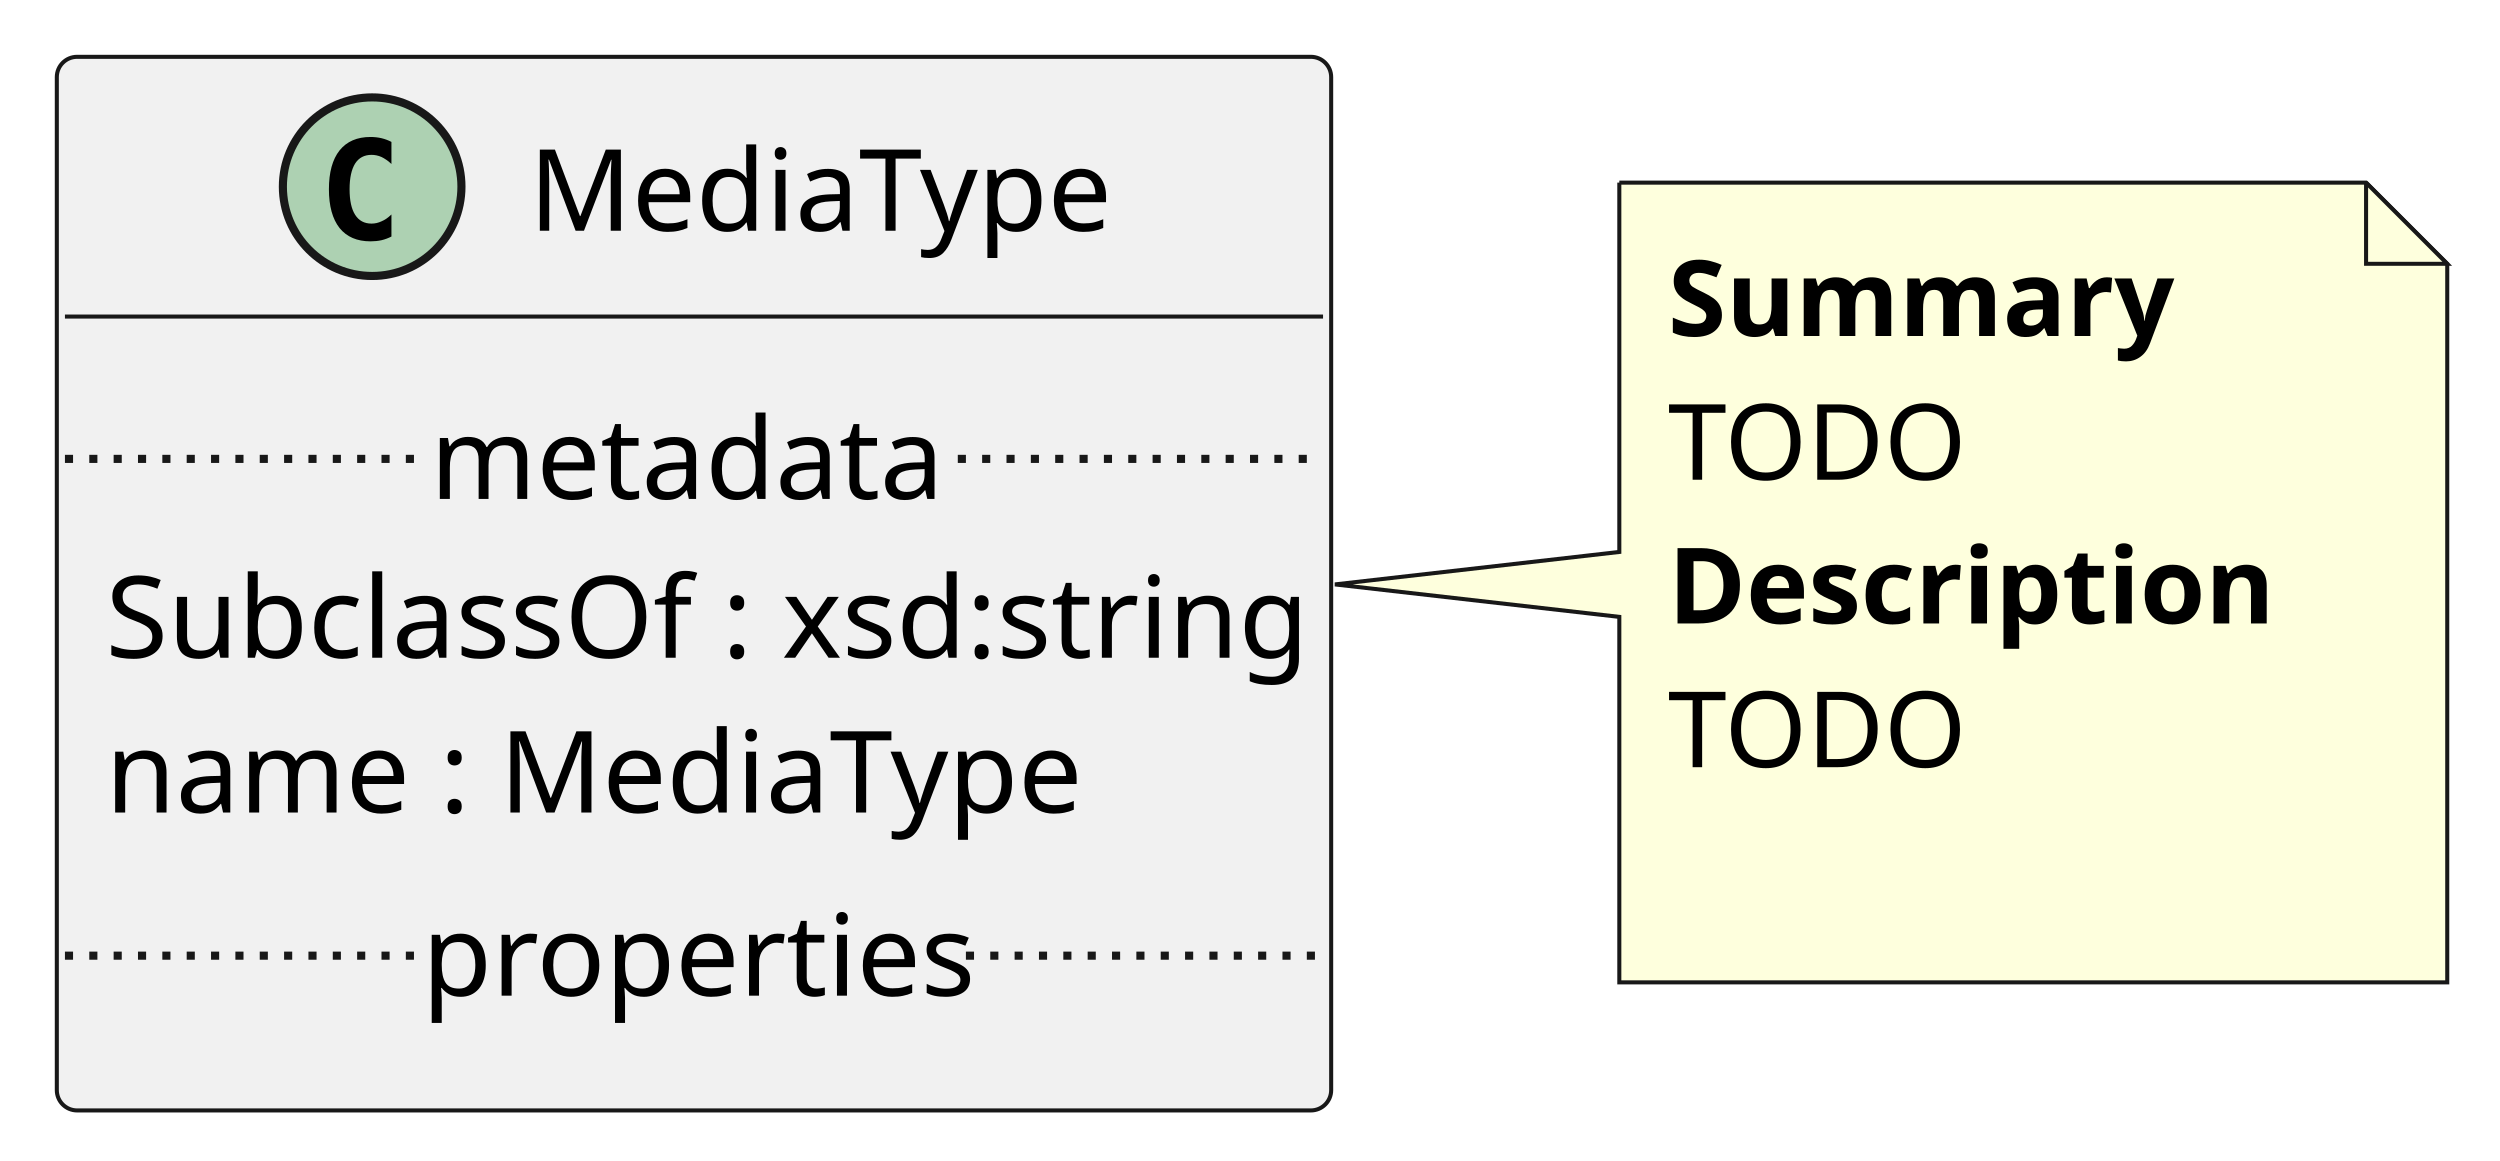
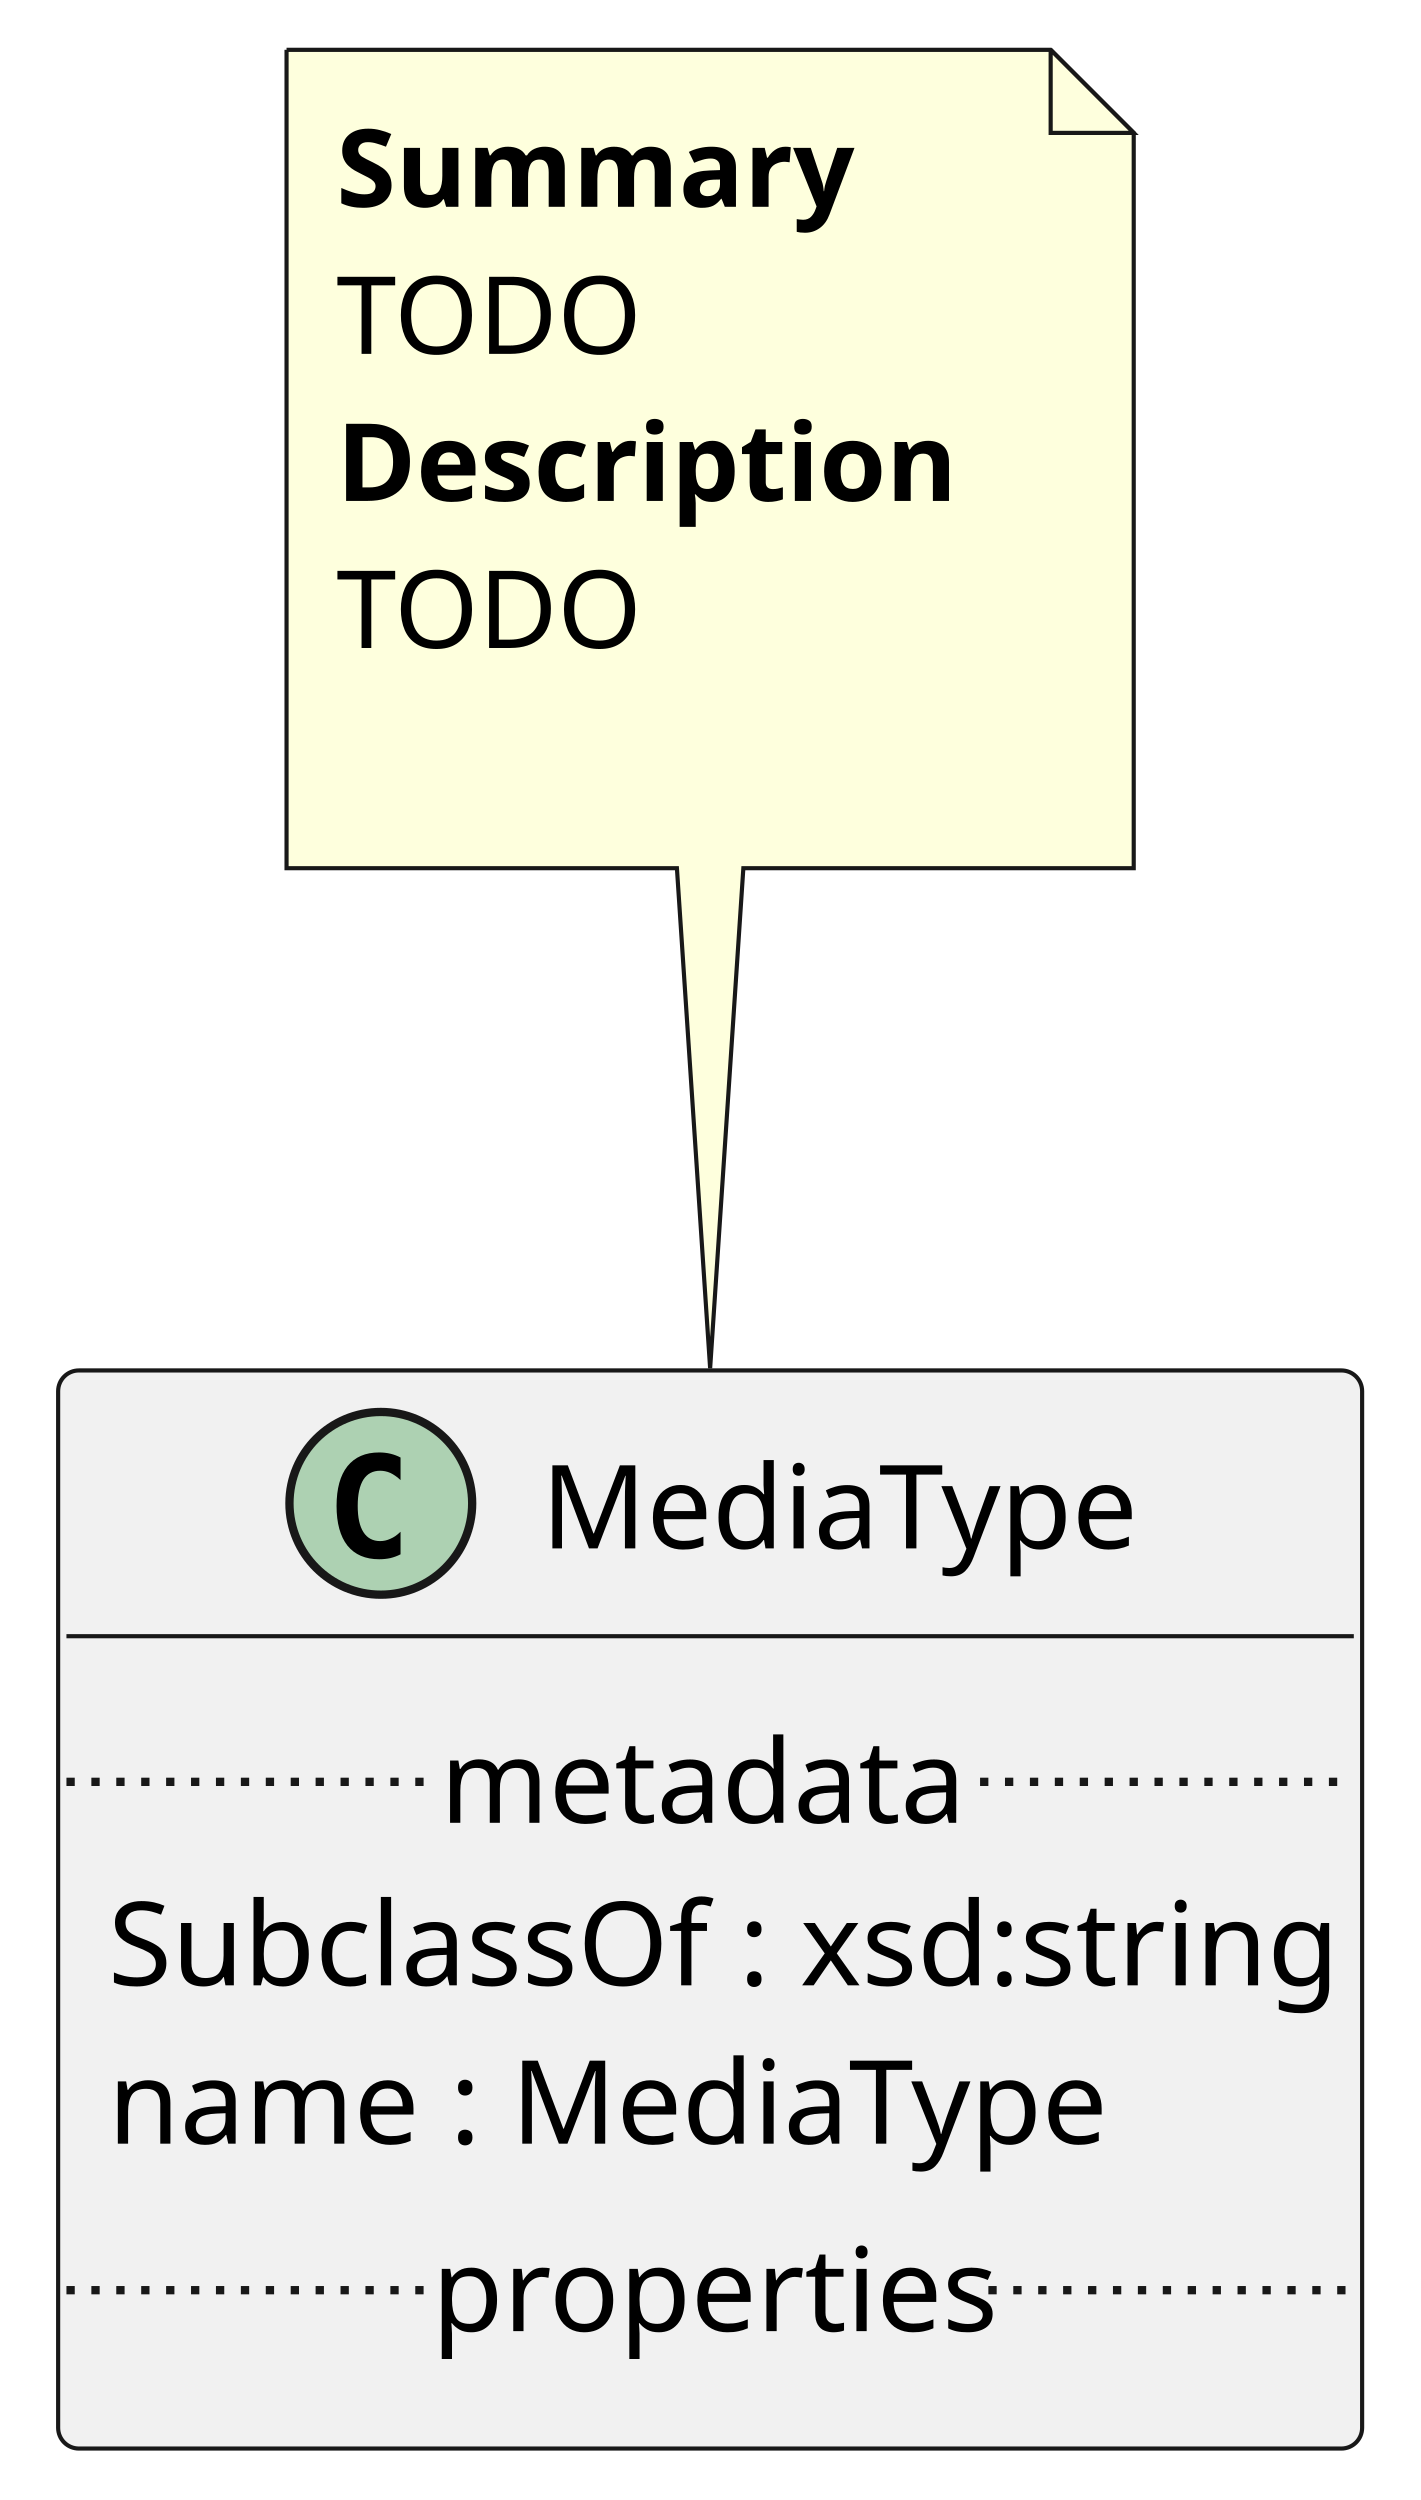
- <svg xmlns="http://www.w3.org/2000/svg" contentStyleType="text/css" height="143px" preserveAspectRatio="none" style="width:308px;height:143px;background:#FFFFFF;" version="1.1" viewBox="0 0 308 143" width="308px" zoomAndPan="magnify">
+ <svg xmlns="http://www.w3.org/2000/svg" contentStyleType="text/css" height="301px" preserveAspectRatio="none" style="width:171px;height:301px;background:#FFFFFF;" version="1.1" viewBox="0 0 171 301" width="171px" zoomAndPan="magnify">
  <defs />
  <g>
    <g id="elem_MediaType">
-       <rect codeLine="1" fill="#F1F1F1" height="129.806" id="MediaType" rx="2.5" ry="2.5" style="stroke:#181818;stroke-width:0.5;" width="157" x="7" y="7" />
-       <ellipse cx="45.85" cy="23" fill="#ADD1B2" rx="11" ry="11" style="stroke:#181818;stroke-width:1.0;" />
-       <path d="M45.647,29.734 Q43.163,29.734 41.834,28.094 Q40.522,26.422 40.522,23.312 Q40.522,20.188 41.834,18.531 Q43.163,16.875 45.647,16.875 Q46.366,16.875 47.022,17.031 Q47.663,17.188 48.225,17.484 L48.225,20.203 Q47.866,19.859 47.569,19.672 Q47.272,19.469 47.006,19.344 Q46.694,19.203 46.381,19.141 Q46.084,19.078 45.772,19.078 Q44.444,19.078 43.756,20.141 Q43.069,21.234 43.069,23.312 Q43.069,25.406 43.756,26.469 Q44.444,27.547 45.772,27.547 Q46.413,27.547 47.006,27.266 Q47.303,27.141 47.584,26.953 Q47.881,26.75 48.225,26.422 L48.225,29.141 Q47.647,29.438 47.006,29.594 Q46.366,29.734 45.647,29.734 Z " fill="#000000" />
-       <text fill="#000000" font-family="sans-serif" font-size="14" lengthAdjust="spacing" textLength="72" x="65.15" y="28.432">MediaType</text>
-       <line style="stroke:#181818;stroke-width:0.5;" x1="8" x2="163" y1="39" y2="39" />
-       <text fill="#000000" font-family="sans-serif" font-size="14" lengthAdjust="spacing" textLength="145" x="13" y="81.034">SubclassOf : xsd:string</text>
-       <text fill="#000000" font-family="sans-serif" font-size="14" lengthAdjust="spacing" textLength="120" x="13" y="100.102">name : MediaType</text>
-       <line style="stroke:#181818;stroke-width:1.0;stroke-dasharray:1.0,2.0;" x1="8" x2="53" y1="56.534" y2="56.534" />
-       <text fill="#000000" font-family="sans-serif" font-size="14" lengthAdjust="spacing" textLength="65" x="53" y="61.466">metadata</text>
-       <line style="stroke:#181818;stroke-width:1.0;stroke-dasharray:1.0,2.0;" x1="118" x2="163" y1="56.534" y2="56.534" />
-       <line style="stroke:#181818;stroke-width:1.0;stroke-dasharray:1.0,2.0;" x1="8" x2="52" y1="117.738" y2="117.738" />
-       <text fill="#000000" font-family="sans-serif" font-size="14" lengthAdjust="spacing" textLength="67" x="52" y="122.67">properties</text>
-       <line style="stroke:#181818;stroke-width:1.0;stroke-dasharray:1.0,2.0;" x1="119" x2="163" y1="117.738" y2="117.738" />
+       <rect codeLine="1" fill="#F1F1F1" height="129.806" id="MediaType" rx="2.5" ry="2.5" style="stroke:#181818;stroke-width:0.5;" width="157" x="7" y="165" />
+       <ellipse cx="45.85" cy="181" fill="#ADD1B2" rx="11" ry="11" style="stroke:#181818;stroke-width:1.0;" />
+       <path d="M45.647,187.734 Q43.163,187.734 41.834,186.094 Q40.522,184.422 40.522,181.312 Q40.522,178.188 41.834,176.531 Q43.163,174.875 45.647,174.875 Q46.366,174.875 47.022,175.031 Q47.663,175.188 48.225,175.484 L48.225,178.203 Q47.866,177.859 47.569,177.672 Q47.272,177.469 47.006,177.344 Q46.694,177.203 46.381,177.141 Q46.084,177.078 45.772,177.078 Q44.444,177.078 43.756,178.141 Q43.069,179.234 43.069,181.312 Q43.069,183.406 43.756,184.469 Q44.444,185.547 45.772,185.547 Q46.413,185.547 47.006,185.266 Q47.303,185.141 47.584,184.953 Q47.881,184.75 48.225,184.422 L48.225,187.141 Q47.647,187.438 47.006,187.594 Q46.366,187.734 45.647,187.734 Z " fill="#000000" />
+       <text fill="#000000" font-family="sans-serif" font-size="14" lengthAdjust="spacing" textLength="72" x="65.15" y="186.432">MediaType</text>
+       <line style="stroke:#181818;stroke-width:0.5;" x1="8" x2="163" y1="197" y2="197" />
+       <text fill="#000000" font-family="sans-serif" font-size="14" lengthAdjust="spacing" textLength="145" x="13" y="239.034">SubclassOf : xsd:string</text>
+       <text fill="#000000" font-family="sans-serif" font-size="14" lengthAdjust="spacing" textLength="120" x="13" y="258.102">name : MediaType</text>
+       <line style="stroke:#181818;stroke-width:1.0;stroke-dasharray:1.0,2.0;" x1="8" x2="53" y1="214.534" y2="214.534" />
+       <text fill="#000000" font-family="sans-serif" font-size="14" lengthAdjust="spacing" textLength="65" x="53" y="219.466">metadata</text>
+       <line style="stroke:#181818;stroke-width:1.0;stroke-dasharray:1.0,2.0;" x1="118" x2="163" y1="214.534" y2="214.534" />
+       <line style="stroke:#181818;stroke-width:1.0;stroke-dasharray:1.0,2.0;" x1="8" x2="52" y1="275.738" y2="275.738" />
+       <text fill="#000000" font-family="sans-serif" font-size="14" lengthAdjust="spacing" textLength="67" x="52" y="280.67">properties</text>
+       <line style="stroke:#181818;stroke-width:1.0;stroke-dasharray:1.0,2.0;" x1="119" x2="163" y1="275.738" y2="275.738" />
    </g>
    <g id="elem_GMN3">
-       <path d="M199.5,22.5 L199.5,68 L164.46,72 L199.5,76 L199.5,121.03 A0,0 0 0 0 199.5,121.03 L301.5,121.03 A0,0 0 0 0 301.5,121.03 L301.5,32.5 L291.5,22.5 L199.5,22.5 A0,0 0 0 0 199.5,22.5 " fill="#FEFFDD" style="stroke:#181818;stroke-width:0.5;" />
-       <path d="M291.5,22.5 L291.5,32.5 L301.5,32.5 L291.5,22.5 " fill="#FEFFDD" style="stroke:#181818;stroke-width:0.5;" />
-       <text fill="#000000" font-family="sans-serif" font-size="13" font-weight="bold" lengthAdjust="spacing" textLength="62" x="205.5" y="41.397">Summary</text>
-       <text fill="#000000" font-family="sans-serif" font-size="13" lengthAdjust="spacing" textLength="38" x="205.5" y="59.103">TODO</text>
-       <text fill="#000000" font-family="sans-serif" font-size="13" font-weight="bold" lengthAdjust="spacing" textLength="81" x="205.5" y="76.809">Description</text>
-       <text fill="#000000" font-family="sans-serif" font-size="13" lengthAdjust="spacing" textLength="38" x="205.5" y="94.515">TODO</text>
-       <text fill="#000000" font-family="sans-serif" font-size="13" lengthAdjust="spacing" textLength="3" x="205.5" y="112.221"> </text>
+       <path d="M34.5,6 L34.5,104.53 A0,0 0 0 0 34.5,104.53 L81.5,104.53 L85.5,164.75 L89.5,104.53 L136.5,104.53 A0,0 0 0 0 136.5,104.53 L136.5,16 L126.5,6 L34.5,6 A0,0 0 0 0 34.5,6 " fill="#FEFFDD" style="stroke:#181818;stroke-width:0.5;" />
+       <path d="M126.5,6 L126.5,16 L136.5,16 L126.5,6 " fill="#FEFFDD" style="stroke:#181818;stroke-width:0.5;" />
+       <text fill="#000000" font-family="sans-serif" font-size="13" font-weight="bold" lengthAdjust="spacing" textLength="62" x="40.5" y="24.897">Summary</text>
+       <text fill="#000000" font-family="sans-serif" font-size="13" lengthAdjust="spacing" textLength="38" x="40.5" y="42.603">TODO</text>
+       <text fill="#000000" font-family="sans-serif" font-size="13" font-weight="bold" lengthAdjust="spacing" textLength="81" x="40.5" y="60.309">Description</text>
+       <text fill="#000000" font-family="sans-serif" font-size="13" lengthAdjust="spacing" textLength="38" x="40.5" y="78.015">TODO</text>
+       <text fill="#000000" font-family="sans-serif" font-size="13" lengthAdjust="spacing" textLength="3" x="40.5" y="95.721"> </text>
    </g>
  </g>
</svg>
